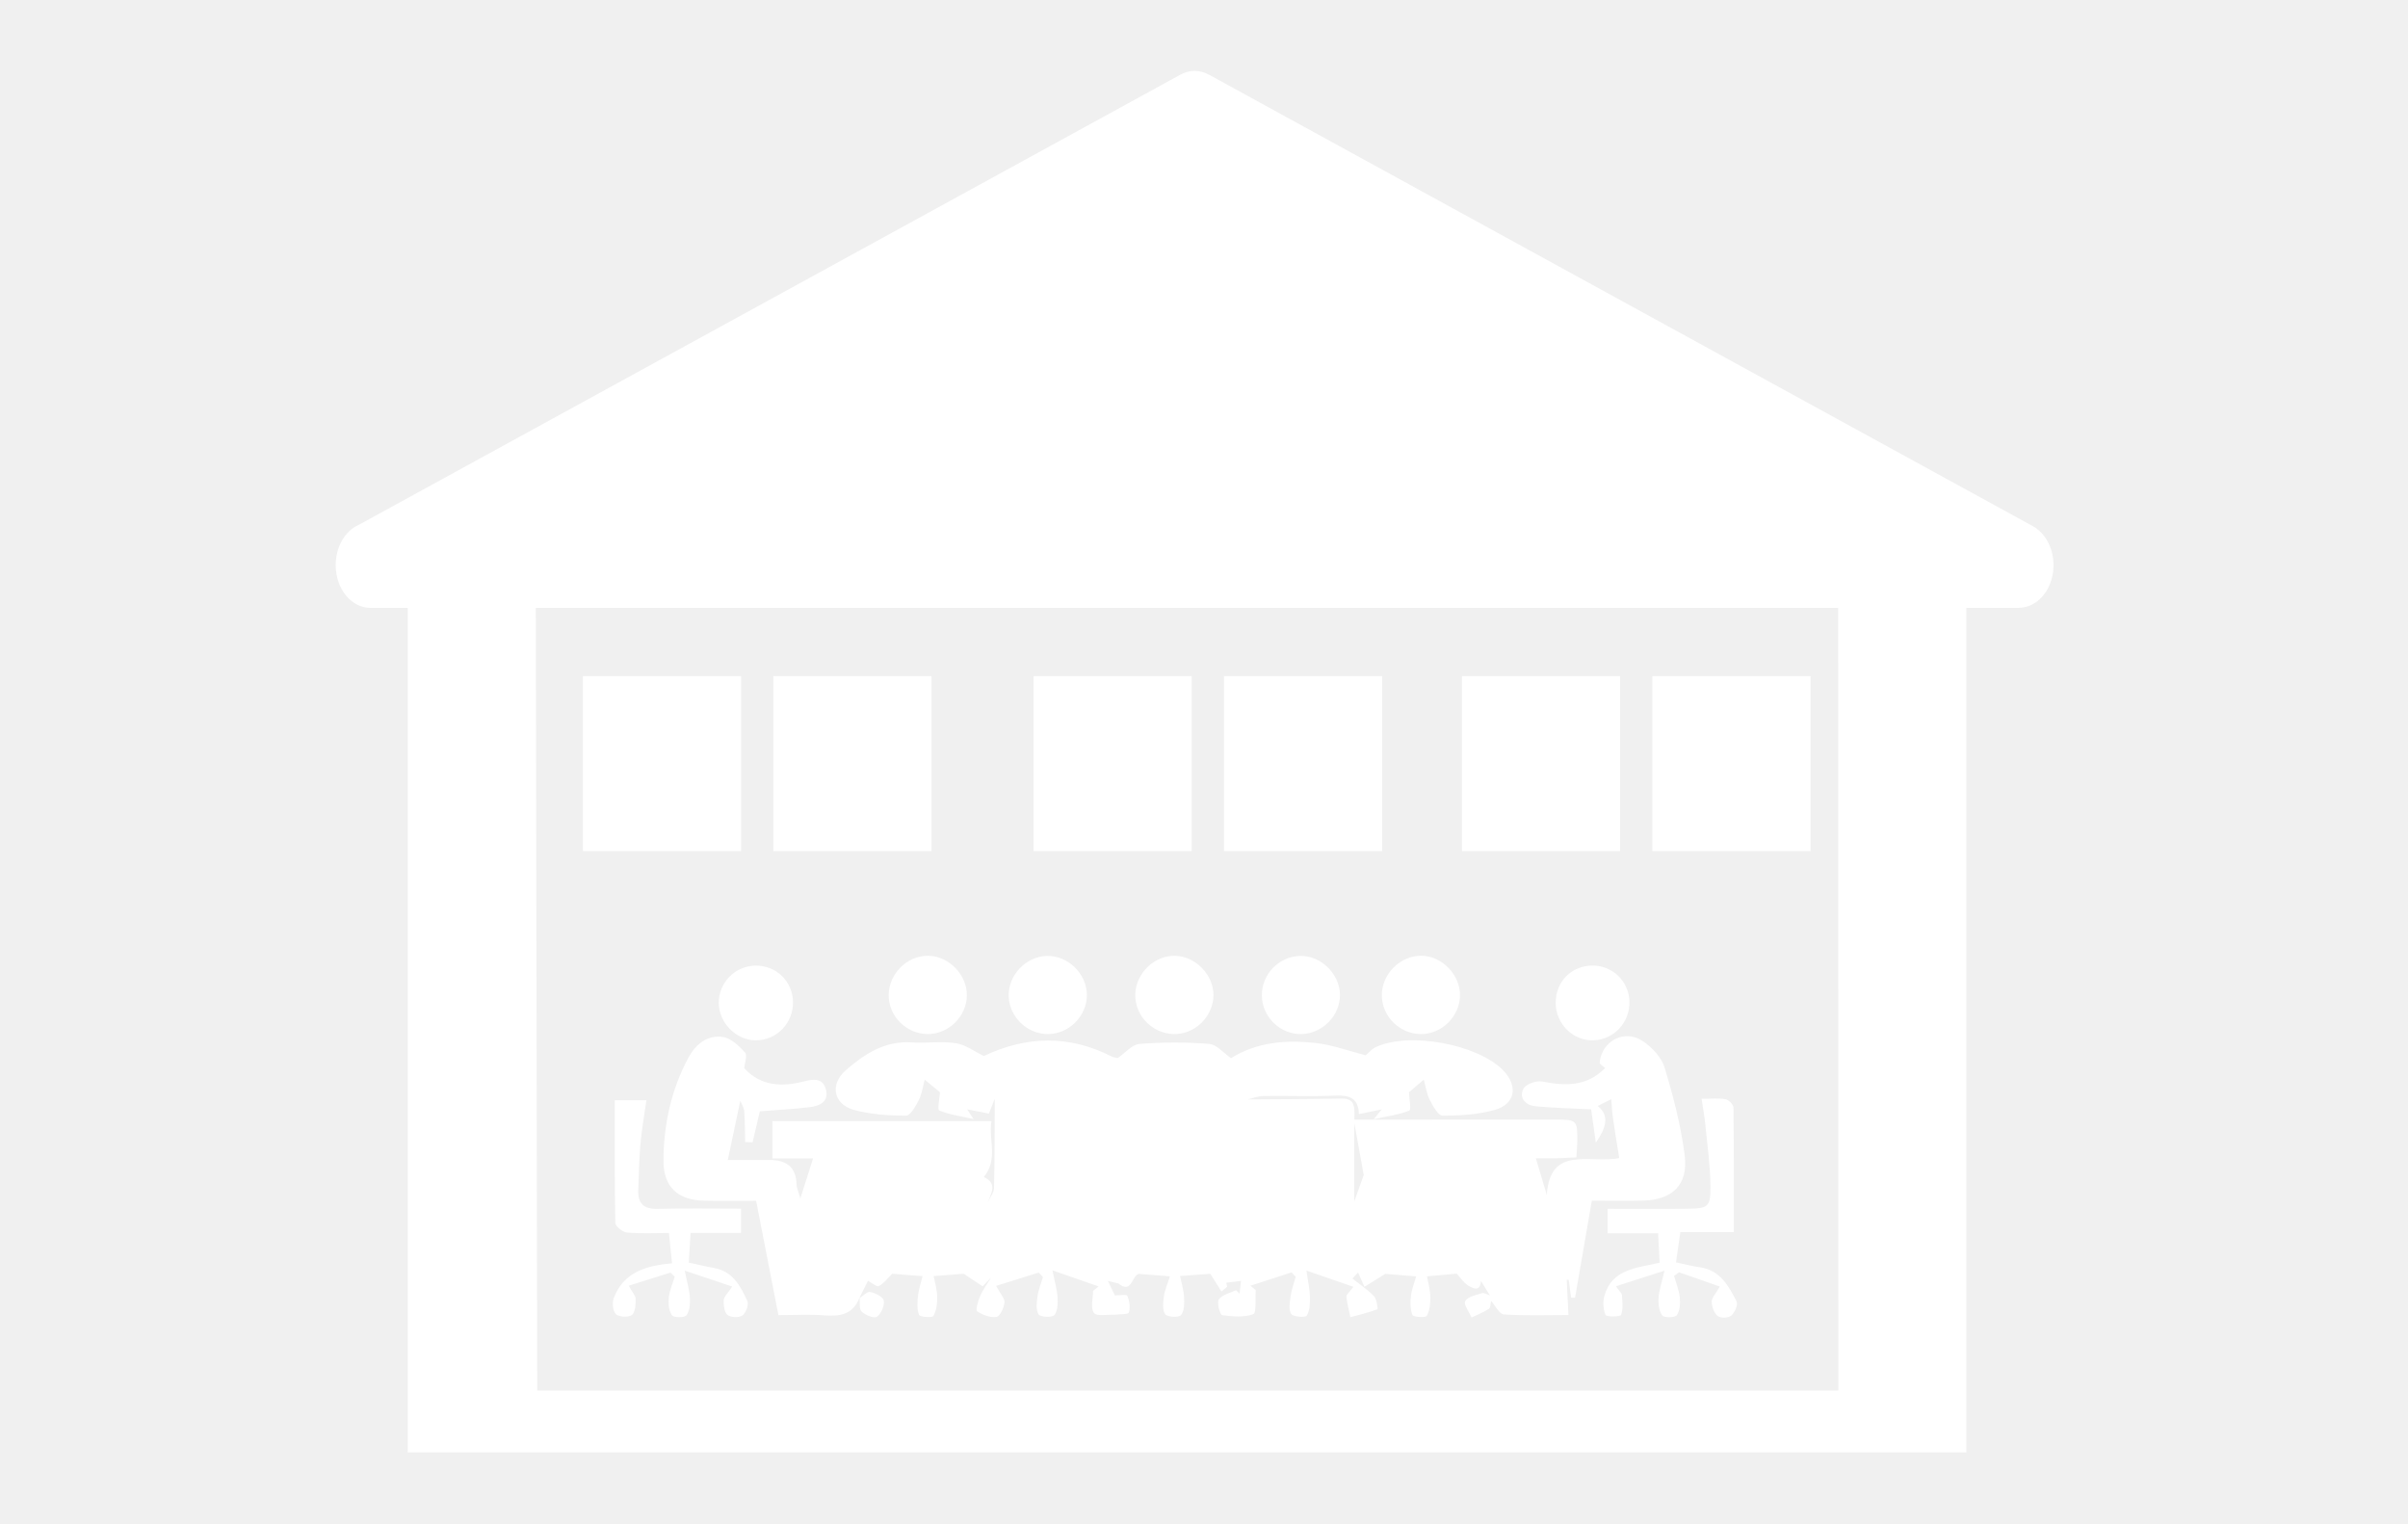
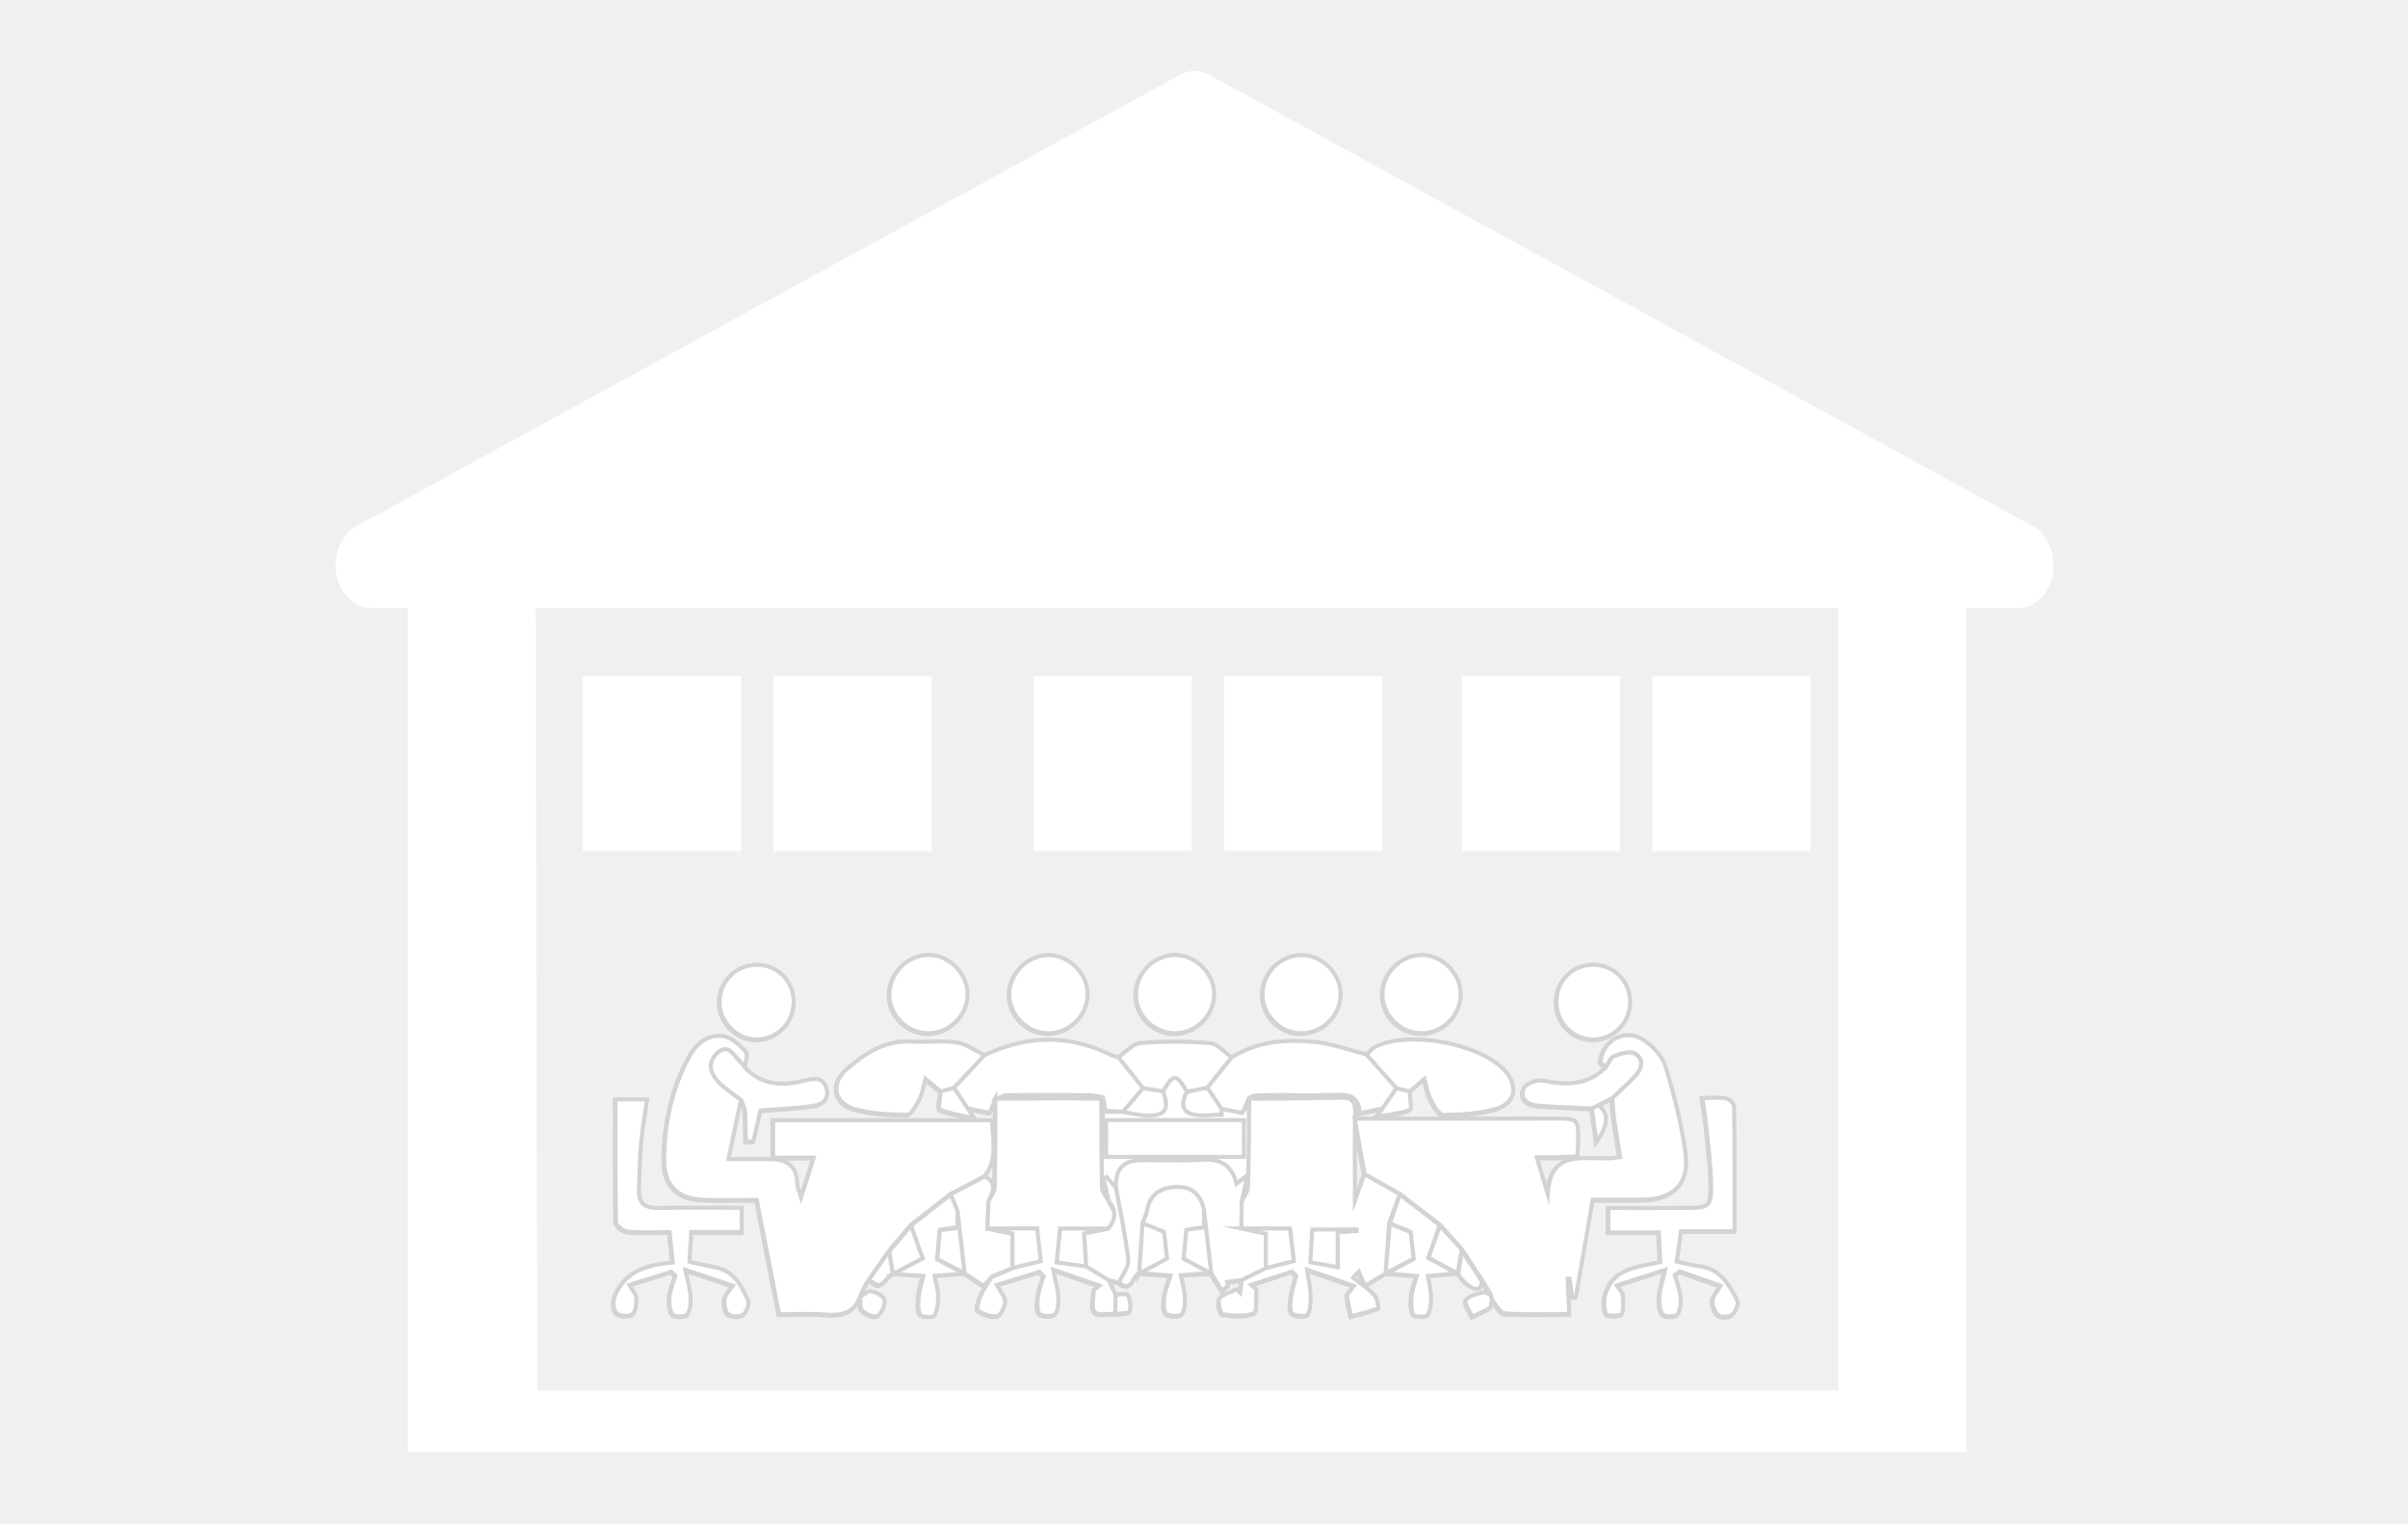
<svg xmlns="http://www.w3.org/2000/svg" width="250" height="158.128" viewBox="0 0 250 158.128">
-   <path fill-rule="evenodd" clip-rule="evenodd" fill="#fff" d="M125.494 7.74l42.785 23.446 42.792 23.444c1.805 1.001 2.627 3.611 1.815 5.836-.598 1.649-1.909 2.623-3.28 2.623v.009h-5.458v87.67h-161.818v-87.67h-3.882c-1.984 0-3.597-1.986-3.597-4.432 0-1.942 1.01-3.589 2.414-4.192l42.512-23.288 42.792-23.446c.967-.526 2.025-.489 2.921.004l.004-.004zm-69.866 55.358l.146 81.25h135.085l-.017-81.25h-135.214zm4.893 7.09v18.161h16.421v-18.161h-16.421zm19.768 0v18.161h16.42v-18.161h-16.42zm27.015 0v18.161h16.421v-18.161h-16.421zm19.768 0v18.161h16.421v-18.161h-16.421zm24.711 0v18.161h16.419v-18.161h-16.419zm19.766 0v18.161h16.422v-18.161h-16.422z" />
-   <path fill="#fff" d="M92.628 132.223l3.155.251c-.165.68-.4 1.341-.474 2.021-.073.667-.125 1.407.108 1.996.092.225 1.369.32 1.487.115.317-.555.413-1.303.4-1.971-.01-.732-.236-1.464-.369-2.168l3.121-.244 1.969 1.307.878-.929c-.395.657-.859 1.286-1.167 1.98-.217.488-.46 1.425-.286 1.542.571.378 1.365.683 2.003.58.366-.06.773-.941.833-1.488.045-.421-.422-.896-.868-1.736 1.578-.489 3.003-.932 4.428-1.378l.431.471c-.193.665-.471 1.316-.562 1.992-.088.627-.188 1.418.114 1.876.191.291 1.394.351 1.631.075.355-.413.365-1.22.334-1.85-.035-.74-.265-1.474-.526-2.794 1.979.688 3.385 1.174 4.79 1.665l-.578.464c0 .785-.278 1.776.093 2.29.274.381 1.401.145 2.147.185.521-.068 1.41-.016 1.481-.233.173-.516.06-1.204-.161-1.729-.07-.169-.844-.038-1.296-.046l-.724-1.501 1.087.262c1.385 1.121 1.371-.731 2.106-.993l3.246.254c-.233.758-.525 1.404-.62 2.076-.087.622-.178 1.425.133 1.858.216.304 1.403.368 1.637.095.353-.413.355-1.218.324-1.849-.036-.743-.27-1.477-.418-2.212l3.139-.229 1.16 1.839.588-.491-.09-.423 1.532-.187-.153 1.324-.372-.361c-.617.302-1.431.466-1.78.958-.233.326.129 1.603.341 1.632 1.073.15 2.269.258 3.236-.107.352-.133.187-1.623.258-2.492l-.554-.455c1.421-.46 2.843-.918 4.266-1.383l.434.453c-.182.665-.425 1.323-.522 2.003-.089.622-.24 1.414.052 1.853.206.314 1.488.397 1.624.178.323-.529.338-1.301.323-1.975-.01-.735-.188-1.47-.365-2.703 1.909.662 3.293 1.138 4.877 1.686-.42.578-.742.822-.722 1.028.073.717.267 1.421.415 2.132.94-.258 1.892-.488 2.804-.829.055-.021-.066-1.047-.362-1.358-.658-.693-1.479-1.229-2.236-1.829l.585-.627.669 1.483 2.153-1.341 3.212.26c-.199.71-.467 1.358-.544 2.029-.073.66-.089 1.407.164 1.985.096.223 1.365.289 1.483.082.311-.556.384-1.302.369-1.971-.014-.731-.223-1.461-.341-2.128l3.083-.282c.39.422.714.949 1.185 1.233.505.307 1.268.686 1.323-.491l.934 1.523c-.275-.089-.596-.308-.818-.238-.631.195-1.474.362-1.744.825-.193.328.406 1.118.653 1.704.606-.291 1.24-.537 1.801-.9.182-.115.16-.538.233-.817.439.484.847 1.358 1.313 1.392 2.212.148 4.439.064 6.713.064l-.175-3.65.202-.011.255 1.856.407.011 1.742-10.074c1.905 0 3.619.033 5.329-.009 3.047-.074 4.703-1.656 4.31-4.711-.391-3.074-1.182-6.122-2.083-9.096-.326-1.069-1.328-2.132-2.3-2.771-1.9-1.245-4.229.019-4.446 2.256-.016.165.373.369.571.557-1.872 1.93-4.117 1.885-6.544 1.402-.603-.12-1.717.284-1.947.761-.477.989.265 1.716 1.278 1.812 1.913.178 3.839.22 5.759.317.163 1.149.327 2.303.487 3.45 1.324-1.852 1.233-2.987.193-3.799l1.409-.702c.06.673.089 1.351.185 2.019.195 1.359.425 2.711.647 4.097-3.104.589-7.196-1.372-7.523 3.828l-1.136-3.811c.847 0 1.492.014 2.139 0 .681-.021 1.362-.062 2.069-.096.038-.625.078-1.033.087-1.44.035-2.477.035-2.485-2.467-2.485-6.147-.002-12.296.005-18.444.009h-2.296c.391 2.147.718 3.948 1.042 5.751l-.982 2.731c0-3.104-.033-6.14.018-9.176.018-1.034-.282-1.516-1.389-1.496-3.234.064-6.474.064-9.713.089.545-.122 1.088-.343 1.637-.352 2.483-.037 4.975.065 7.458-.042 1.429-.062 2.418.202 2.47 1.919l2.369-.487-.831 1.018c1.559-.344 2.689-.478 3.694-.901.216-.092-.011-1.232-.035-1.893l1.533-1.307c.205.711.307 1.47.638 2.118.32.627.87 1.62 1.319 1.616 1.805-.002 3.672-.115 5.399-.594 2.153-.594 2.467-2.479.896-4.105-2.639-2.73-9.832-4.051-13.258-2.403-.387.185-.683.554-1.021.836-1.728-.439-3.435-1.083-5.188-1.278-3.046-.336-6.074-.122-8.795 1.574-.753-.516-1.472-1.414-2.26-1.48-2.401-.193-4.836-.191-7.24.004-.787.062-1.508.954-2.261 1.468-.223-.059-.467-.082-.668-.185-4.403-2.232-8.813-2.121-13.23-.031-.962-.462-1.888-1.172-2.898-1.327-1.505-.229-3.076.016-4.61-.085-2.785-.185-4.902 1.215-6.829 2.895-1.678 1.459-1.275 3.528.84 4.108 1.738.476 3.606.594 5.418.604.451 0 1.005-.989 1.325-1.623.328-.643.42-1.407.613-2.116l1.585 1.305c-.038.656-.285 1.801-.08 1.888.998.425 2.118.571 3.57.898l-.668-1.01 2.261.438.605-1.536c-.018 3.094 0 6.187-.076 9.276-.015.497-.429.982-.658 1.474.358-.951 1.052-1.95-.397-2.626 1.516-1.849.463-3.905.791-5.806h-22.744v3.879h4.219c-.46 1.445-.829 2.603-1.314 4.14-.218-.747-.393-1.078-.396-1.412-.035-1.9-1.122-2.583-2.86-2.574-1.285.011-2.567 0-4.281 0l1.296-6.138c.146.362.384.718.411 1.087.08 1.061.071 2.128.098 3.192l.77.031.751-3.224c1.705-.133 3.461-.222 5.199-.429.996-.118 1.975-.558 1.668-1.805-.292-1.188-1.208-1.149-2.274-.874-2.264.591-4.459.531-6.211-1.362.047-.558.349-1.345.087-1.627-.625-.689-1.459-1.487-2.303-1.616-1.601-.243-2.821.746-3.573 2.136-1.798 3.337-2.585 6.967-2.596 10.719-.007 2.721 1.505 4.082 4.219 4.138 1.814.042 3.63.011 5.399.011.798 4.1 1.554 7.965 2.314 11.864 1.827 0 3.248-.09 4.646.023 1.683.137 3.107-.035 3.783-1.855.052.505-.068 1.195.212 1.467.384.371 1.293.742 1.582.54.442-.307.805-1.14.717-1.672-.062-.384-.877-.798-1.412-.902-.326-.066-.765.434-1.149.676l.921-1.836c.387.198.913.658 1.133.542.537-.284.931-.834 1.38-1.273zm-15.693-6.758c-3.011 0-5.842-.049-8.667.021-1.457.034-2.07-.575-2.004-1.984.071-1.592.085-3.188.228-4.773.133-1.498.404-2.982.62-4.519h-3.284c0 4.353-.032 8.55.056 12.742.007.354.759.951 1.201.989 1.442.129 2.902.049 4.365.049.122 1.176.216 2.1.32 3.149-2.668.229-5.008.916-6.04 3.574-.192.491-.119 1.379.209 1.696.32.313 1.299.365 1.659.1.357-.267.397-1.082.399-1.658 0-.342-.342-.685-.722-1.389l4.336-1.36.44.424c-.216.721-.54 1.432-.615 2.168-.064.613.002 1.373.329 1.841.182.258 1.317.262 1.507 0 .336-.456.383-1.21.354-1.828-.038-.76-.275-1.509-.536-2.81l4.929 1.652c-.474.729-.867 1.062-.88 1.411-.022.526.051 1.263.391 1.538.336.276 1.198.307 1.549.052.365-.261.686-1.127.512-1.494-.702-1.538-1.502-3.079-3.441-3.428-.86-.155-1.711-.364-2.638-.564l.182-3.081h5.242l-.001-2.518zm95.871 6.441c-.305 1.33-.573 2.072-.616 2.828-.031.615.043 1.371.39 1.822.199.258 1.331.229 1.514-.035.324-.467.364-1.228.302-1.839-.08-.76-.387-1.496-.593-2.24l.521-.371c1.37.48 2.743.963 4.224 1.48-.434.777-.852 1.187-.84 1.583.018.514.251 1.178.627 1.478.3.235 1.125.211 1.411-.046.362-.32.718-1.149.543-1.485-.825-1.601-1.708-3.228-3.791-3.53-.804-.115-1.591-.32-2.493-.507l.449-3.152h5.552c0-4.439.016-8.689-.037-12.936-.007-.302-.505-.793-.836-.853-.725-.13-1.491-.04-2.474-.04.153 1.022.304 1.818.38 2.62.209 2.112.509 4.227.54 6.345.028 2.282-.198 2.419-2.425 2.447-2.699.031-5.4.007-8.25.007v2.536h5.241l.158 3.062c-2.341.544-4.921.62-5.729 3.419-.178.624-.14 1.425.116 2.002.098.216 1.527.2 1.611-.007.24-.6.129-1.349.094-2.038-.009-.191-.24-.373-.627-.934 1.621-.52 3.057-.982 5.038-1.616zm-21.228-28.599c.007-2.161-1.907-4.096-4.048-4.096-2.163 0-4.062 1.898-4.068 4.07-.011 2.201 1.818 4.037 4.04 4.062 2.186.022 4.072-1.849 4.076-4.036zm-16.589-4.078c-2.208.047-4.013 1.911-3.981 4.119.028 2.216 1.889 4.03 4.094 3.994 2.196-.037 4.048-1.932 4.013-4.102-.034-2.161-1.986-4.053-4.126-4.011zm-12.982-.011c-2.152-.053-4.074 1.797-4.142 3.984-.066 2.189 1.733 4.069 3.961 4.137 2.181.068 4.093-1.754 4.155-3.953.06-2.138-1.827-4.116-3.974-4.168zm-25.729 8.123c2.185.035 4.086-1.825 4.102-4.011.018-2.162-1.883-4.104-4.032-4.116-2.17-.011-4.048 1.848-4.082 4.044-.038 2.191 1.79 4.048 4.012 4.083zm16.561-4.106c-.031-2.186-1.989-4.068-4.163-4.002-2.194.065-4.034 2.028-3.953 4.213.083 2.136 1.93 3.905 4.075 3.896 2.21-.006 4.075-1.904 4.041-4.107zm-34.417-2.997c-2.119.038-3.807 1.763-3.797 3.882.015 2.071 1.815 3.877 3.856 3.872 2.174-.004 3.899-1.806 3.85-4.02-.053-2.128-1.767-3.772-3.909-3.734zm90.747 3.766c-.034-2.132-1.748-3.797-3.88-3.772-2.155.025-3.776 1.684-3.776 3.861 0 2.198 1.814 3.986 3.953 3.896 2.104-.088 3.738-1.848 3.703-3.985z" />
+   <g fill="#fff">
+     <g stroke="#D1D3D4" stroke-width=".421" stroke-miterlimit="10">
+       <path d="M92.628 132.223l3.155.251c-.165.68-.4 1.341-.474 2.021-.073.667-.125 1.407.108 1.996.092.225 1.369.32 1.487.115.317-.555.413-1.303.4-1.971-.01-.732-.236-1.464-.369-2.168l3.121-.244 1.969 1.307.878-.929c-.395.657-.859 1.286-1.167 1.98-.217.488-.46 1.425-.286 1.542.571.378 1.365.683 2.003.58.366-.06.773-.941.833-1.488.045-.421-.422-.896-.868-1.736 1.578-.489 3.003-.932 4.428-1.378l.431.471c-.193.665-.471 1.316-.562 1.992-.088.627-.188 1.418.114 1.876.191.291 1.394.351 1.631.075.355-.413.365-1.22.334-1.85-.035-.74-.265-1.474-.526-2.794 1.979.688 3.385 1.174 4.79 1.665l-.578.464c0 .785-.278 1.776.093 2.29.274.381 1.401.145 2.147.185.521-.068 1.41-.016 1.481-.233.173-.516.06-1.204-.161-1.729-.07-.169-.844-.038-1.296-.046l-.724-1.501 1.087.262c1.385 1.121 1.371-.731 2.106-.993l3.246.254c-.233.758-.525 1.404-.62 2.076-.087.622-.178 1.425.133 1.858.216.304 1.403.368 1.637.095.353-.413.355-1.218.324-1.849-.036-.743-.27-1.477-.418-2.212l3.139-.229 1.16 1.839.588-.491-.09-.423 1.532-.187-.153 1.324-.372-.361c-.617.302-1.431.466-1.78.958-.233.326.129 1.603.341 1.632 1.073.15 2.269.258 3.236-.107.352-.133.187-1.623.258-2.492l-.554-.455c1.421-.46 2.843-.918 4.266-1.383l.434.453c-.182.665-.425 1.323-.522 2.003-.089.622-.24 1.414.052 1.853.206.314 1.488.397 1.624.178.323-.529.338-1.301.323-1.975-.01-.735-.188-1.47-.365-2.703 1.909.662 3.293 1.138 4.877 1.686-.42.578-.742.822-.722 1.028.073.717.267 1.421.415 2.132.94-.258 1.892-.488 2.804-.829.055-.021-.066-1.047-.362-1.358-.658-.693-1.479-1.229-2.236-1.829l.585-.627.669 1.483 2.153-1.341 3.212.26c-.199.71-.467 1.358-.544 2.029-.073.66-.089 1.407.164 1.985.096.223 1.365.289 1.483.082.311-.556.384-1.302.369-1.971-.014-.731-.223-1.461-.341-2.128l3.083-.282c.39.422.714.949 1.185 1.233.505.307 1.268.686 1.323-.491l.934 1.523c-.275-.089-.596-.308-.818-.238-.631.195-1.474.362-1.744.825-.193.328.406 1.118.653 1.704.606-.291 1.24-.537 1.801-.9.182-.115.16-.538.233-.817.439.484.847 1.358 1.313 1.392 2.212.148 4.439.064 6.713.064l-.175-3.65.202-.011.255 1.856.407.011 1.742-10.074c1.905 0 3.619.033 5.329-.009 3.047-.074 4.703-1.656 4.31-4.711-.391-3.074-1.182-6.122-2.083-9.096-.326-1.069-1.328-2.132-2.3-2.771-1.9-1.245-4.229.019-4.446 2.256-.016.165.373.369.571.557-1.872 1.93-4.117 1.885-6.544 1.402-.603-.12-1.717.284-1.947.761-.477.989.265 1.716 1.278 1.812 1.913.178 3.839.22 5.759.317.163 1.149.327 2.303.487 3.45 1.324-1.852 1.233-2.987.193-3.799l1.409-.702c.06.673.089 1.351.185 2.019.195 1.359.425 2.711.647 4.097-3.104.589-7.196-1.372-7.523 3.828l-1.136-3.811c.847 0 1.492.014 2.139 0 .681-.021 1.362-.062 2.069-.096.038-.625.078-1.033.087-1.44.035-2.477.035-2.485-2.467-2.485-6.147-.002-12.296.005-18.444.009h-2.296c.391 2.147.718 3.948 1.042 5.751l-.982 2.731c0-3.104-.033-6.14.018-9.176.018-1.034-.282-1.516-1.389-1.496-3.234.064-6.474.064-9.713.089.545-.122 1.088-.343 1.637-.352 2.483-.037 4.975.065 7.458-.042 1.429-.062 2.418.202 2.47 1.919l2.369-.487-.831 1.018c1.559-.344 2.689-.478 3.694-.901.216-.092-.011-1.232-.035-1.893l1.533-1.307c.205.711.307 1.47.638 2.118.32.627.87 1.62 1.319 1.616 1.805-.002 3.672-.115 5.399-.594 2.153-.594 2.467-2.479.896-4.105-2.639-2.73-9.832-4.051-13.258-2.403-.387.185-.683.554-1.021.836-1.728-.439-3.435-1.083-5.188-1.278-3.046-.336-6.074-.122-8.795 1.574-.753-.516-1.472-1.414-2.26-1.48-2.401-.193-4.836-.191-7.24.004-.787.062-1.508.954-2.261 1.468-.223-.059-.467-.082-.668-.185-4.403-2.232-8.813-2.121-13.23-.031-.962-.462-1.888-1.172-2.898-1.327-1.505-.229-3.076.016-4.61-.085-2.785-.185-4.902 1.215-6.829 2.895-1.678 1.459-1.275 3.528.84 4.108 1.738.476 3.606.594 5.418.604.451 0 1.005-.989 1.325-1.623.328-.643.42-1.407.613-2.116l1.585 1.305c-.038.656-.285 1.801-.08 1.888.998.425 2.118.571 3.57.898l-.668-1.01 2.261.438.605-1.536c-.018 3.094 0 6.187-.076 9.276-.015.497-.429.982-.658 1.474.358-.951 1.052-1.95-.397-2.626 1.516-1.849.463-3.905.791-5.806h-22.744v3.879h4.219c-.46 1.445-.829 2.603-1.314 4.14-.218-.747-.393-1.078-.396-1.412-.035-1.9-1.122-2.583-2.86-2.574-1.285.011-2.567 0-4.281 0l1.296-6.138c.146.362.384.718.411 1.087.08 1.061.071 2.128.098 3.192l.77.031.751-3.224c1.705-.133 3.461-.222 5.199-.429.996-.118 1.975-.558 1.668-1.805-.292-1.188-1.208-1.149-2.274-.874-2.264.591-4.459.531-6.211-1.362.047-.558.349-1.345.087-1.627-.625-.689-1.459-1.487-2.303-1.616-1.601-.243-2.821.746-3.573 2.136-1.798 3.337-2.585 6.967-2.596 10.719-.007 2.721 1.505 4.082 4.219 4.138 1.814.042 3.63.011 5.399.011.798 4.1 1.554 7.965 2.314 11.864 1.827 0 3.248-.09 4.646.023 1.683.137 3.107-.035 3.783-1.855.052.505-.068 1.195.212 1.467.384.371 1.293.742 1.582.54.442-.307.805-1.14.717-1.672-.062-.384-.877-.798-1.412-.902-.326-.066-.765.434-1.149.676l.921-1.836c.387.198.913.658 1.133.542.537-.284.931-.834 1.38-1.273zm-15.693-6.758c-3.011 0-5.842-.049-8.667.021-1.457.034-2.07-.575-2.004-1.984.071-1.592.085-3.188.228-4.773.133-1.498.404-2.982.62-4.519h-3.284c0 4.353-.032 8.55.056 12.742.007.354.759.951 1.201.989 1.442.129 2.902.049 4.365.049.122 1.176.216 2.1.32 3.149-2.668.229-5.008.916-6.04 3.574-.192.491-.119 1.379.209 1.696.32.313 1.299.365 1.659.1.357-.267.397-1.082.399-1.658 0-.342-.342-.685-.722-1.389l4.336-1.36.44.424c-.216.721-.54 1.432-.615 2.168-.064.613.002 1.373.329 1.841.182.258 1.317.262 1.507 0 .336-.456.383-1.21.354-1.828-.038-.76-.275-1.509-.536-2.81l4.929 1.652c-.474.729-.867 1.062-.88 1.411-.022.526.051 1.263.391 1.538.336.276 1.198.307 1.549.052.365-.261.686-1.127.512-1.494-.702-1.538-1.502-3.079-3.441-3.428-.86-.155-1.711-.364-2.638-.564l.182-3.081h5.242l-.001-2.518zm95.871 6.441c-.305 1.33-.573 2.072-.616 2.828-.031.615.043 1.371.39 1.822.199.258 1.331.229 1.514-.035.324-.467.364-1.228.302-1.839-.08-.76-.387-1.496-.593-2.24l.521-.371c1.37.48 2.743.963 4.224 1.48-.434.777-.852 1.187-.84 1.583.018.514.251 1.178.627 1.478.3.235 1.125.211 1.411-.046.362-.32.718-1.149.543-1.485-.825-1.601-1.708-3.228-3.791-3.53-.804-.115-1.591-.32-2.493-.507l.449-3.152h5.552c0-4.439.016-8.689-.037-12.936-.007-.302-.505-.793-.836-.853-.725-.13-1.491-.04-2.474-.04.153 1.022.304 1.818.38 2.62.209 2.112.509 4.227.54 6.345.028 2.282-.198 2.419-2.425 2.447-2.699.031-5.4.007-8.25.007v2.536h5.241l.158 3.062c-2.341.544-4.921.62-5.729 3.419-.178.624-.14 1.425.116 2.002.098.216 1.527.2 1.611-.007.24-.6.129-1.349.094-2.038-.009-.191-.24-.373-.627-.934 1.621-.52 3.057-.982 5.038-1.616zm-21.228-28.599c.007-2.161-1.907-4.096-4.048-4.096-2.163 0-4.062 1.898-4.068 4.07-.011 2.201 1.818 4.037 4.04 4.062 2.186.022 4.072-1.849 4.076-4.036zm-16.589-4.078c-2.208.047-4.013 1.911-3.981 4.119.028 2.216 1.889 4.03 4.094 3.994 2.196-.037 4.048-1.932 4.013-4.102-.034-2.161-1.986-4.053-4.126-4.011zm-12.982-.011c-2.152-.053-4.074 1.797-4.142 3.984-.066 2.189 1.733 4.069 3.961 4.137 2.181.068 4.093-1.754 4.155-3.953.06-2.138-1.827-4.116-3.974-4.168zm-25.729 8.123c2.185.035 4.086-1.825 4.102-4.011.018-2.162-1.883-4.104-4.032-4.116-2.17-.011-4.048 1.848-4.082 4.044-.038 2.191 1.79 4.048 4.012 4.083zm16.561-4.106c-.031-2.186-1.989-4.068-4.163-4.002-2.194.065-4.034 2.028-3.953 4.213.083 2.136 1.93 3.905 4.075 3.896 2.21-.006 4.075-1.904 4.041-4.107zm-34.417-2.997c-2.119.038-3.807 1.763-3.797 3.882.015 2.071 1.815 3.877 3.856 3.872 2.174-.004 3.899-1.806 3.85-4.02-.053-2.128-1.767-3.772-3.909-3.734zm90.747 3.766c-.034-2.132-1.748-3.797-3.88-3.772-2.155.025-3.776 1.684-3.776 3.861 0 2.198 1.814 3.986 3.953 3.896 2.104-.088 3.738-1.848 3.703-3.985z" />
+       <path fill-rule="evenodd" clip-rule="evenodd" d="M76.926 114.183l-1.294 6.141c1.714 0 2.996.006 4.281-.001 1.736-.011 2.825.674 2.86 2.574.003.332.178.667.392 1.412.489-1.536.856-2.696 1.318-4.139h-4.219v-3.884h22.74c.021 1.86.638 4.025-.787 5.809l-3.525 1.845-4.139 3.215-2.259 2.678-2.109 3.032c-.387.519-.683 1.194-.923 1.839l.053-.109c-.676 1.819-2.103 1.994-3.783 1.856-1.4-.117-2.82-.026-4.647-.026-.759-3.897-1.515-7.765-2.316-11.864-1.766 0-3.582.031-5.397-.007-2.715-.056-4.226-1.422-4.217-4.139.011-3.755.794-7.385 2.599-10.722.749-1.387 1.969-2.378 3.57-2.134.844.127 1.676.929 2.305 1.616.256.28-.044 1.067-.091 1.629-.147-.185-.276-.384-.444-.544-.703-.678-1.281-2.07-2.494-.885-1.03 1.012-.603 2.178.328 3.076.67.647 1.461 1.16 2.198 1.732zM154.775 134.369l-.93-1.522c-.689-1.061-1.38-2.122-2.073-3.183-.748-.841-1.501-1.681-2.252-2.52-1.392-1.07-2.781-2.14-4.175-3.207-1.221-.691-2.443-1.381-3.668-2.069-.327-1.799-.651-3.6-1.038-5.749h2.292c6.148-.004 12.297-.009 18.445-.007 2.501 0 2.504.007 2.466 2.483-.007.407-.049.815-.085 1.438-.709.037-1.392.079-2.071.096-.645.018-1.29.006-2.135.006l1.136 3.807c.323-5.2 4.422-3.237 7.521-3.826-.224-1.387-.451-2.739-.648-4.097-.096-.67-.123-1.346-.181-2.019.832-.801 1.71-1.561 2.49-2.412.687-.761.782-1.773-.163-2.256-.54-.274-1.48.046-2.156.309-.361.14-.547.731-.812 1.116-.196-.187-.585-.39-.567-.557.218-2.237 2.547-3.5 4.445-2.254.975.637 1.975 1.699 2.302 2.769.9 2.976 1.688 6.023 2.083 9.098.391 3.053-1.264 4.636-4.309 4.711-1.714.042-3.428.007-5.335.007-.59 3.428-1.167 6.751-1.74 10.074l-.403-.011-.258-1.856-.202.011.174 3.654c-2.271 0-4.499.082-6.713-.068-.463-.029-.874-.907-1.31-1.394l-.13-.572zM141.657 121.888c1.683.947 2.901 1.637 3.668 2.065l-1.101 3.022-.369 5.222s-1.198.716-2.122 1.294l-.669-1.489-.585.629c.756.599 1.578 1.137 2.236 1.828.296.313.415 1.342.359 1.362-.909.338-1.86.571-2.801.825-.146-.707-.342-1.414-.415-2.128-.021-.207.302-.451.722-1.027-1.585-.551-2.969-1.029-4.879-1.688.18 1.233.357 1.967.371 2.705.009.673-.006 1.442-.329 1.974-.135.222-1.416.136-1.622-.18-.292-.438-.143-1.229-.052-1.853.096-.68.345-1.335.522-2.003l-.436-.45c-1.42.464-2.839.924-4.264 1.384l.554.452c-.073.871.093 2.362-.258 2.493-.969.365-2.163.259-3.236.107-.214-.029-.574-1.305-.345-1.632.352-.493 1.165-.655 1.78-.958l.373.36.156-1.322 2.498-1.234 2.915-.736c-.136-1.166-.265-2.211-.405-3.39h-5.05c.011-.92.024-1.836.04-2.756.225-.519.633-1.031.648-1.554.089-3.074.103-6.465.109-9.224 0-.117.347.075.465.073 3.371-.026 5.928-.047 9.163-.111 1.108-.021 1.404.459 1.391 1.496-.049 3.035-.018 6.073-.018 9.175l.986-2.731zm-2.773 9.649v-3.607l1.962-.145-.011-.157h-4.584c-.08 1.2-.15 2.293-.22 3.403l2.853.506zM115.093 132.881l.725 1.498-.021 2.01c-.749-.038-1.876.199-2.152-.185-.371-.515-.093-1.503-.093-2.288l.58-.464c-1.407-.489-2.814-.979-4.79-1.663.262 1.318.493 2.05.526 2.792.028.631.021 1.432-.334 1.847-.241.275-1.439.216-1.631-.073-.301-.456-.202-1.247-.118-1.876.094-.678.373-1.329.566-1.991l-.431-.47-4.426 1.374c.444.841.911 1.316.866 1.736-.06.549-.467 1.43-.833 1.489-.638.103-1.432-.204-2.003-.578-.174-.116.069-1.054.285-1.541.307-.697.772-1.324 1.167-1.982l2.124-.88 2.95-.712-.375-3.409h-5.173l.111-2.795c.23-.491.646-.976.659-1.474.074-3.09.059-6.183.074-9.274l-.05.078c3.699 0 11.042-.066 11.042-.066.014 3.107 0 6.211.078 9.315.013.477.462.938.706 1.407.839.954.669 1.895-.053 2.826h-5.015l-.356 3.507c1.129.158 2.097.292 3.065.425l2.33 1.417zM77.008 125.378v2.522h-5.246c-.062 1.132-.118 2.059-.178 3.077.927.202 1.776.409 2.636.566 1.941.348 2.739 1.888 3.443 3.428.171.369-.146 1.232-.513 1.496-.35.252-1.212.221-1.55-.055-.338-.274-.413-1.014-.39-1.537.014-.351.403-.684.881-1.413-1.567-.522-2.988-1.001-4.933-1.652.263 1.304.502 2.053.54 2.809.028.62-.018 1.373-.352 1.831-.19.26-1.327.256-1.509 0-.331-.469-.394-1.228-.331-1.841.077-.735.399-1.446.617-2.167l-.442-.425c-1.383.436-2.767.871-4.337 1.362.383.7.725 1.045.725 1.386-.004.575-.042 1.39-.401 1.656-.358.271-1.339.215-1.657-.097-.328-.319-.401-1.204-.209-1.695 1.03-2.658 3.371-3.348 6.04-3.577l-.32-3.149c-1.467 0-2.925.08-4.365-.049-.445-.038-1.194-.634-1.205-.985-.084-4.194-.053-8.392-.053-12.744h3.282c-.213 1.532-.484 3.019-.62 4.516-.142 1.587-.153 3.186-.227 4.778-.066 1.407.547 2.017 2.006 1.979 2.826-.069 5.655-.02 8.668-.02zM172.879 131.82l-5.037 1.615c.387.561.617.741.627.937.037.687.146 1.438-.094 2.034-.084.208-1.516.227-1.613.007-.258-.574-.292-1.376-.114-1.999.81-2.801 3.386-2.874 5.727-3.417l-.158-3.063h-5.237v-2.538c2.846 0 5.549.022 8.248-.007 2.227-.024 2.453-.164 2.421-2.445-.027-2.118-.33-4.232-.536-6.347-.08-.802-.229-1.596-.38-2.618.98 0 1.745-.089 2.474.04.331.06.829.549.832.85.055 4.25.039 8.5.039 12.938h-5.55c-.16 1.122-.296 2.08-.452 3.152.905.187 1.692.395 2.494.506 2.086.303 2.968 1.933 3.793 3.53.174.336-.183 1.165-.543 1.487-.286.253-1.111.277-1.411.044-.38-.3-.613-.962-.629-1.478-.012-.396.406-.808.842-1.585-1.48-.516-2.854-.996-4.223-1.479l-.525.371c.209.745.516 1.482.592 2.239.066.613.024 1.373-.3 1.84-.185.267-1.314.292-1.512.035-.348-.446-.421-1.204-.39-1.822.039-.752.31-1.494.615-2.827zM143.524 115.074l-2.371.487c-.05-1.716-1.039-1.979-2.473-1.916-2.479.106-4.97.004-7.456.04-.349.006-1.14-.019-1.551.302l-.71 1.541-2.149-.434-1.467-2.194 2.529-3.146c2.72-1.694 5.747-1.909 8.795-1.573 1.756.193 3.459.838 5.188 1.28 1.038 1.167 2.076 2.331 3.117 3.498l-1.452 2.115zM102.22 109.532c4.415-2.091 8.819-2.202 13.228.033.202.101.446.123.669.183l2.564 3.208-2.111 2.461h-1.667c-.322-.409-.214-1.057-.396-1.516 0 0-.943-.203-1.361-.209-2.871-.032-5.736-.032-8.604-.005-.413.005-1.193.436-1.193.436-.179.456-.358.76-.604 1.383l-2.264-.438-1.436-2.156 3.175-3.38zM128.916 124.765c-.016.92-.029 1.836-.04 2.756l2.54.554v3.572l-2.498 1.234-1.532.186.089.421-.587.491-1.16-1.839.027.052c-.247-2.189-.501-4.375-.752-6.562-.279-1.427-1.101-2.383-2.581-2.414-1.655-.035-2.992.558-3.338 2.438-.083.453-.303.881-.459 1.322l-.366 5.222.024-.048c-.731.26-.718 2.115-2.104.989.34-.794 1.035-1.63.953-2.379-.273-2.505-.824-4.978-1.267-7.465-.094-1.918.737-2.85 2.599-2.867 2.146-.021 4.299.108 6.441-.038 1.954-.132 3.034.713 3.479 2.489l1.136-.915c-.267 1.246-.435 2.024-.604 2.801zM102.22 109.532c-1.058 1.125-2.116 2.254-3.172 3.38l-1.387.38-1.581-1.306c-.195.712-.293 1.473-.62 2.119-.317.631-.871 1.622-1.322 1.622-1.813-.009-3.681-.128-5.418-.604-2.115-.58-2.519-2.651-.844-4.109 1.93-1.677 4.045-3.079 6.835-2.896 1.532.104 3.104-.139 4.608.089 1.01.154 1.934.865 2.901 1.325zM144.977 112.96c-1.041-1.167-2.079-2.331-3.117-3.498.336-.282.634-.654 1.019-.838 3.426-1.647 10.619-.327 13.256 2.405 1.571 1.624 1.262 3.508-.892 4.104-1.728.478-3.595.589-5.402.595-.446.001-1-.991-1.318-1.618-.333-.645-.433-1.406-.636-2.114l-1.533 1.306-1.377-.342zM151.651 103.222c-.004 2.189-1.892 4.057-4.072 4.035-2.227-.022-4.055-1.859-4.045-4.063.008-2.168 1.906-4.066 4.069-4.068 2.139-.001 4.049 1.935 4.048 4.096zM135.066 99.145c2.136-.047 4.086 1.852 4.121 4.011.034 2.174-1.818 4.067-4.013 4.102-2.205.039-4.065-1.776-4.094-3.991-.03-2.212 1.771-4.074 3.986-4.122zM122.08 99.13c2.146.053 4.034 2.031 3.975 4.17-.064 2.2-1.977 4.021-4.157 3.954-2.228-.066-4.025-1.947-3.959-4.135.062-2.187 1.989-4.041 4.141-3.989zM96.354 107.257c-2.225-.038-4.05-1.895-4.019-4.082.037-2.198 1.916-4.059 4.09-4.048 2.143.012 4.042 1.952 4.026 4.117-.013 2.188-1.917 4.046-4.097 4.013zM112.913 103.15c.033 2.203-1.834 4.102-4.046 4.108-2.141.005-3.99-1.765-4.073-3.897-.084-2.183 1.761-4.147 3.955-4.214 2.172-.064 4.132 1.819 4.164 4.003zM78.499 100.151c2.139-.037 3.856 1.605 3.901 3.737.052 2.21-1.669 4.013-3.842 4.019-2.045.005-3.85-1.803-3.86-3.872-.011-2.118 1.676-3.846 3.801-3.884zM169.239 103.918c.038 2.138-1.6 3.9-3.701 3.987-2.138.087-3.95-1.7-3.95-3.898-.002-2.179 1.617-3.835 3.771-3.859 2.131-.027 3.845 1.638 3.88 3.77zM118.625 126.976c.156-.441.376-.869.459-1.322.346-1.881 1.683-2.474 3.338-2.438 1.48.031 2.302.987 2.581 2.414v1.768l-1.84.253-.274 3.023 2.866 1.519-.027-.052-3.139.233c.147.734.38 1.466.414 2.208.035.631.033 1.436-.323 1.85-.233.275-1.418.209-1.634-.094-.313-.436-.22-1.235-.135-1.856.096-.673.387-1.318.622-2.078-1.303-.103-2.274-.18-3.25-.253l-.024.048 2.901-1.537-.303-2.788-2.232-.898zM118.681 112.956l-2.564-3.208c.751-.513 1.474-1.404 2.261-1.467 2.4-.196 4.839-.2 7.239-.003.787.063 1.51.959 2.261 1.477l-2.529 3.146-2.104.427c-1.132-1.9-1.407-1.905-2.494-.04l-2.07-.332zM76.926 114.183c-.736-.571-1.527-1.085-2.199-1.731-.931-.898-1.358-2.064-.328-3.076 1.213-1.186 1.791.207 2.494.885.168.16.297.359.444.544 1.754 1.893 3.947 1.948 6.213 1.361 1.066-.278 1.979-.316 2.274.873.307 1.245-.672 1.688-1.668 1.805-1.74.207-3.494.294-5.201.427l-.749 3.226-.773-.031c-.024-1.064-.016-2.133-.094-3.194-.027-.373-.269-.727-.413-1.089zM102.618 124.755l-.108 2.797c.826.167 1.651.336 2.599.531v3.588l-2.124.881-.878.929-1.972-1.307s-.474-4.315-.722-6.498l-.717-1.701 3.528-1.845c1.448.678.756 1.677.394 2.625zM166.717 110.779c.265-.389.449-.979.809-1.122.677-.261 1.619-.582 2.159-.307.944.484.851 1.496.158 2.256-.774.854-1.656 1.611-2.488 2.412l-1.411.702-.679.348c-1.92-.096-3.846-.141-5.759-.318-1.017-.094-1.757-.824-1.278-1.808.233-.478 1.345-.882 1.947-.765 2.425.486 4.672.532 6.542-1.398zM144.283 127.007c.366-1.007.68-2.003 1.049-3.008 1.39 1.069 2.78 2.137 4.173 3.204-.434 1.227-.87 2.449-1.212 3.401 1.316.702 2.192 1.166 3.069 1.631l-.044-.068-3.081.282c.115.667.327 1.397.342 2.129.012.669-.06 1.414-.371 1.97-.119.209-1.389.141-1.486-.08-.254-.58-.233-1.327-.16-1.987.073-.671.345-1.318.544-2.027-1.286-.106-2.251-.185-3.216-.262l-.027.047 2.908-1.543-.307-2.781-2.181-.908zM98.713 124l.713 1.702v1.752l-1.843.26-.277 3.019 2.871 1.519-.026-.051-3.12.244c.131.702.359 1.434.371 2.167.013.67-.083 1.416-.405 1.973-.115.202-1.394.108-1.484-.116-.236-.587-.185-1.329-.111-1.994.075-.682.311-1.345.478-2.024-1.261-.098-3.201-.189-3.201-.189l3.119-1.647-1.221-3.398c1.377-1.072 2.753-2.146 4.136-3.217zM115.865 123.295c.442 2.487.993 4.96 1.267 7.465.082.749-.613 1.585-.953 2.379l-1.086-.258-2.327-1.417-.213-3.398 2.519-.533c.722-.932.892-1.872.053-2.826-.19-.802-.38-1.604-.573-2.404l.336-.121.977 1.113zM97.661 113.292l1.387-.38 1.432 2.156.671 1.009c-1.449-.327-2.573-.47-3.572-.898-.203-.086.04-1.23.082-1.887zM144.977 112.96l1.376.341c.021.658.251 1.798.035 1.89-1.007.425-1.927.42-3.487.765.547-.669.48-.705.624-.881l1.452-2.115zM154.755 134.386l.127.575c-.075.28-.054.704-.235.818-.562.362-1.198.609-1.803.899-.245-.582-.845-1.376-.652-1.702.274-.462 1.11-.632 1.743-.825.227-.068.544.15.82.235zM89.315 134.594l-.053.109c.387-.247.822-.742 1.149-.678.536.106 1.352.516 1.414.904.088.529-.274 1.363-.719 1.672-.288.198-1.197-.171-1.58-.542-.281-.273-.157-.962-.211-1.465zM151.761 129.804l2.071 3.184c-.058 1.18-.822.798-1.327.493-.471-.285-.795-.815-1.183-1.236l.078-.028.361-2.413zM90.186 132.864c.704-1.011 1.418-1.958 2.118-2.97.122.789.397 2.243.397 2.243-.449.442-.845.991-1.38 1.27-.226.118-.749-.345-1.135-.543zM165.265 115.068l.679-.348c1.042.81 1.132 1.947-.191 3.8l-.488-3.452zM115.796 136.389l.021-2.01c.45.007 1.226-.122 1.295.047.22.523.335 1.215.161 1.729-.072.218-.958.164-1.477.234zM92.684 132.275l-.36-2.365c.75-.896 1.505-1.785 2.259-2.679l1.221 3.396-3.12 1.648zM151.752 129.682l-.398 2.51c-.873-.467-1.749-.932-3.065-1.63l1.184-3.352 2.279 2.472zM115.865 123.295l-.979-1.114-.336.121c.193.8.383 1.603.573 2.404-.244-.469-.693-.931-.706-1.407-.078-3.104.006-8.511.208-7.997l1.943.115c.843.134 1.679.371 2.522.385 1.93.03 2.337-.641 1.657-2.515 1.087-1.865 1.362-1.86 2.494.04-.557.929-.667 1.963.478 2.321.947.297 2.065.06 3.11.056l-.017-.609 2.149.434c.268-.583.507-.329.726-.812-.026 3.078-.036 5.42-.125 8.494-.016.522-.424 1.035-.648 1.554.169-.776.337-1.555.604-2.801l-1.136.915c-.445-1.776-1.525-2.621-3.479-2.489-2.143.146-4.295.018-6.441.038-1.859.017-2.691.949-2.597 2.867zm13.275-3.205v-3.821h-14.309v3.821h14.309zM138.884 131.537l-2.853-.506c.069-1.11.14-2.203.22-3.403h4.584l.011.157-1.962.145v3.607zM131.416 131.646v-3.572l-2.54-.554h5.05c.141 1.179.27 2.224.405 3.39l-2.915.736zM144.287 126.98c.656.265 1.25.522 2.174.892l.303 2.781c-1.08.57-1.992 1.054-2.908 1.544.121-1.742.306-3.476.431-5.217zM105.101 131.636v-3.59c-.942-.191.074-.362-.751-.531h3.326l.375 3.409-2.95.712zM113.375 127.532c-.776.164.145.329-.822.533l.213 3.398c-.969-.133-1.937-.267-3.065-.425l.356-3.507 3.318.001zM104.541 113.688c2.868-.027 5.733-.027 8.604.005.418.006-.213.229.205.353-3.699.001-9.222-.354-8.809-.358zM126.814 115.095l.017.609c-1.045.004-2.163.241-3.11-.056-1.145-.358-1.034-1.393-.478-2.321l2.104-.427 1.467 2.195zM120.749 113.287c.68 1.874.272 2.545-1.657 2.515-.844-.014-1.68-.251-2.522-.385l2.111-2.461 2.068.331zM125.755 132.191l-2.866-1.519c.073-.805.174-1.892.274-3.023l1.84-.253v-1.768c.251 2.188.505 4.374.752 6.563zM118.625 126.976l2.232.896.303 2.788-2.901 1.537.366-5.221zM100.155 132.188l-2.867-1.52c.07-.796.171-1.884.275-3.017l1.843-.259v-1.754c.249 2.185.498 4.366.749 6.55zM129.14 120.09h-14.309v-3.821h14.309v3.821z" />
+     </g>
+     <path fill-rule="evenodd" clip-rule="evenodd" d="M125.494 7.74l42.785 23.446 42.792 23.444c1.805 1.001 2.627 3.611 1.815 5.836-.598 1.649-1.909 2.623-3.28 2.623v.009h-5.458v87.67h-161.818v-87.67h-3.882c-1.984 0-3.597-1.986-3.597-4.432 0-1.942 1.01-3.589 2.414-4.192l42.512-23.288 42.792-23.446c.967-.526 2.025-.489 2.921.004l.004-.004zm-69.866 55.358l.146 81.25h135.085l-.017-81.25h-135.214zm4.893 7.09v18.161h16.421v-18.161h-16.421zm19.768 0v18.161h16.42v-18.161h-16.42zm27.015 0v18.161h16.421v-18.161h-16.421zm19.768 0v18.161h16.421v-18.161h-16.421zm24.711 0v18.161h16.419v-18.161h-16.419zm19.766 0v18.161h16.422v-18.161h-16.422z" />
+   </g>
</svg>
